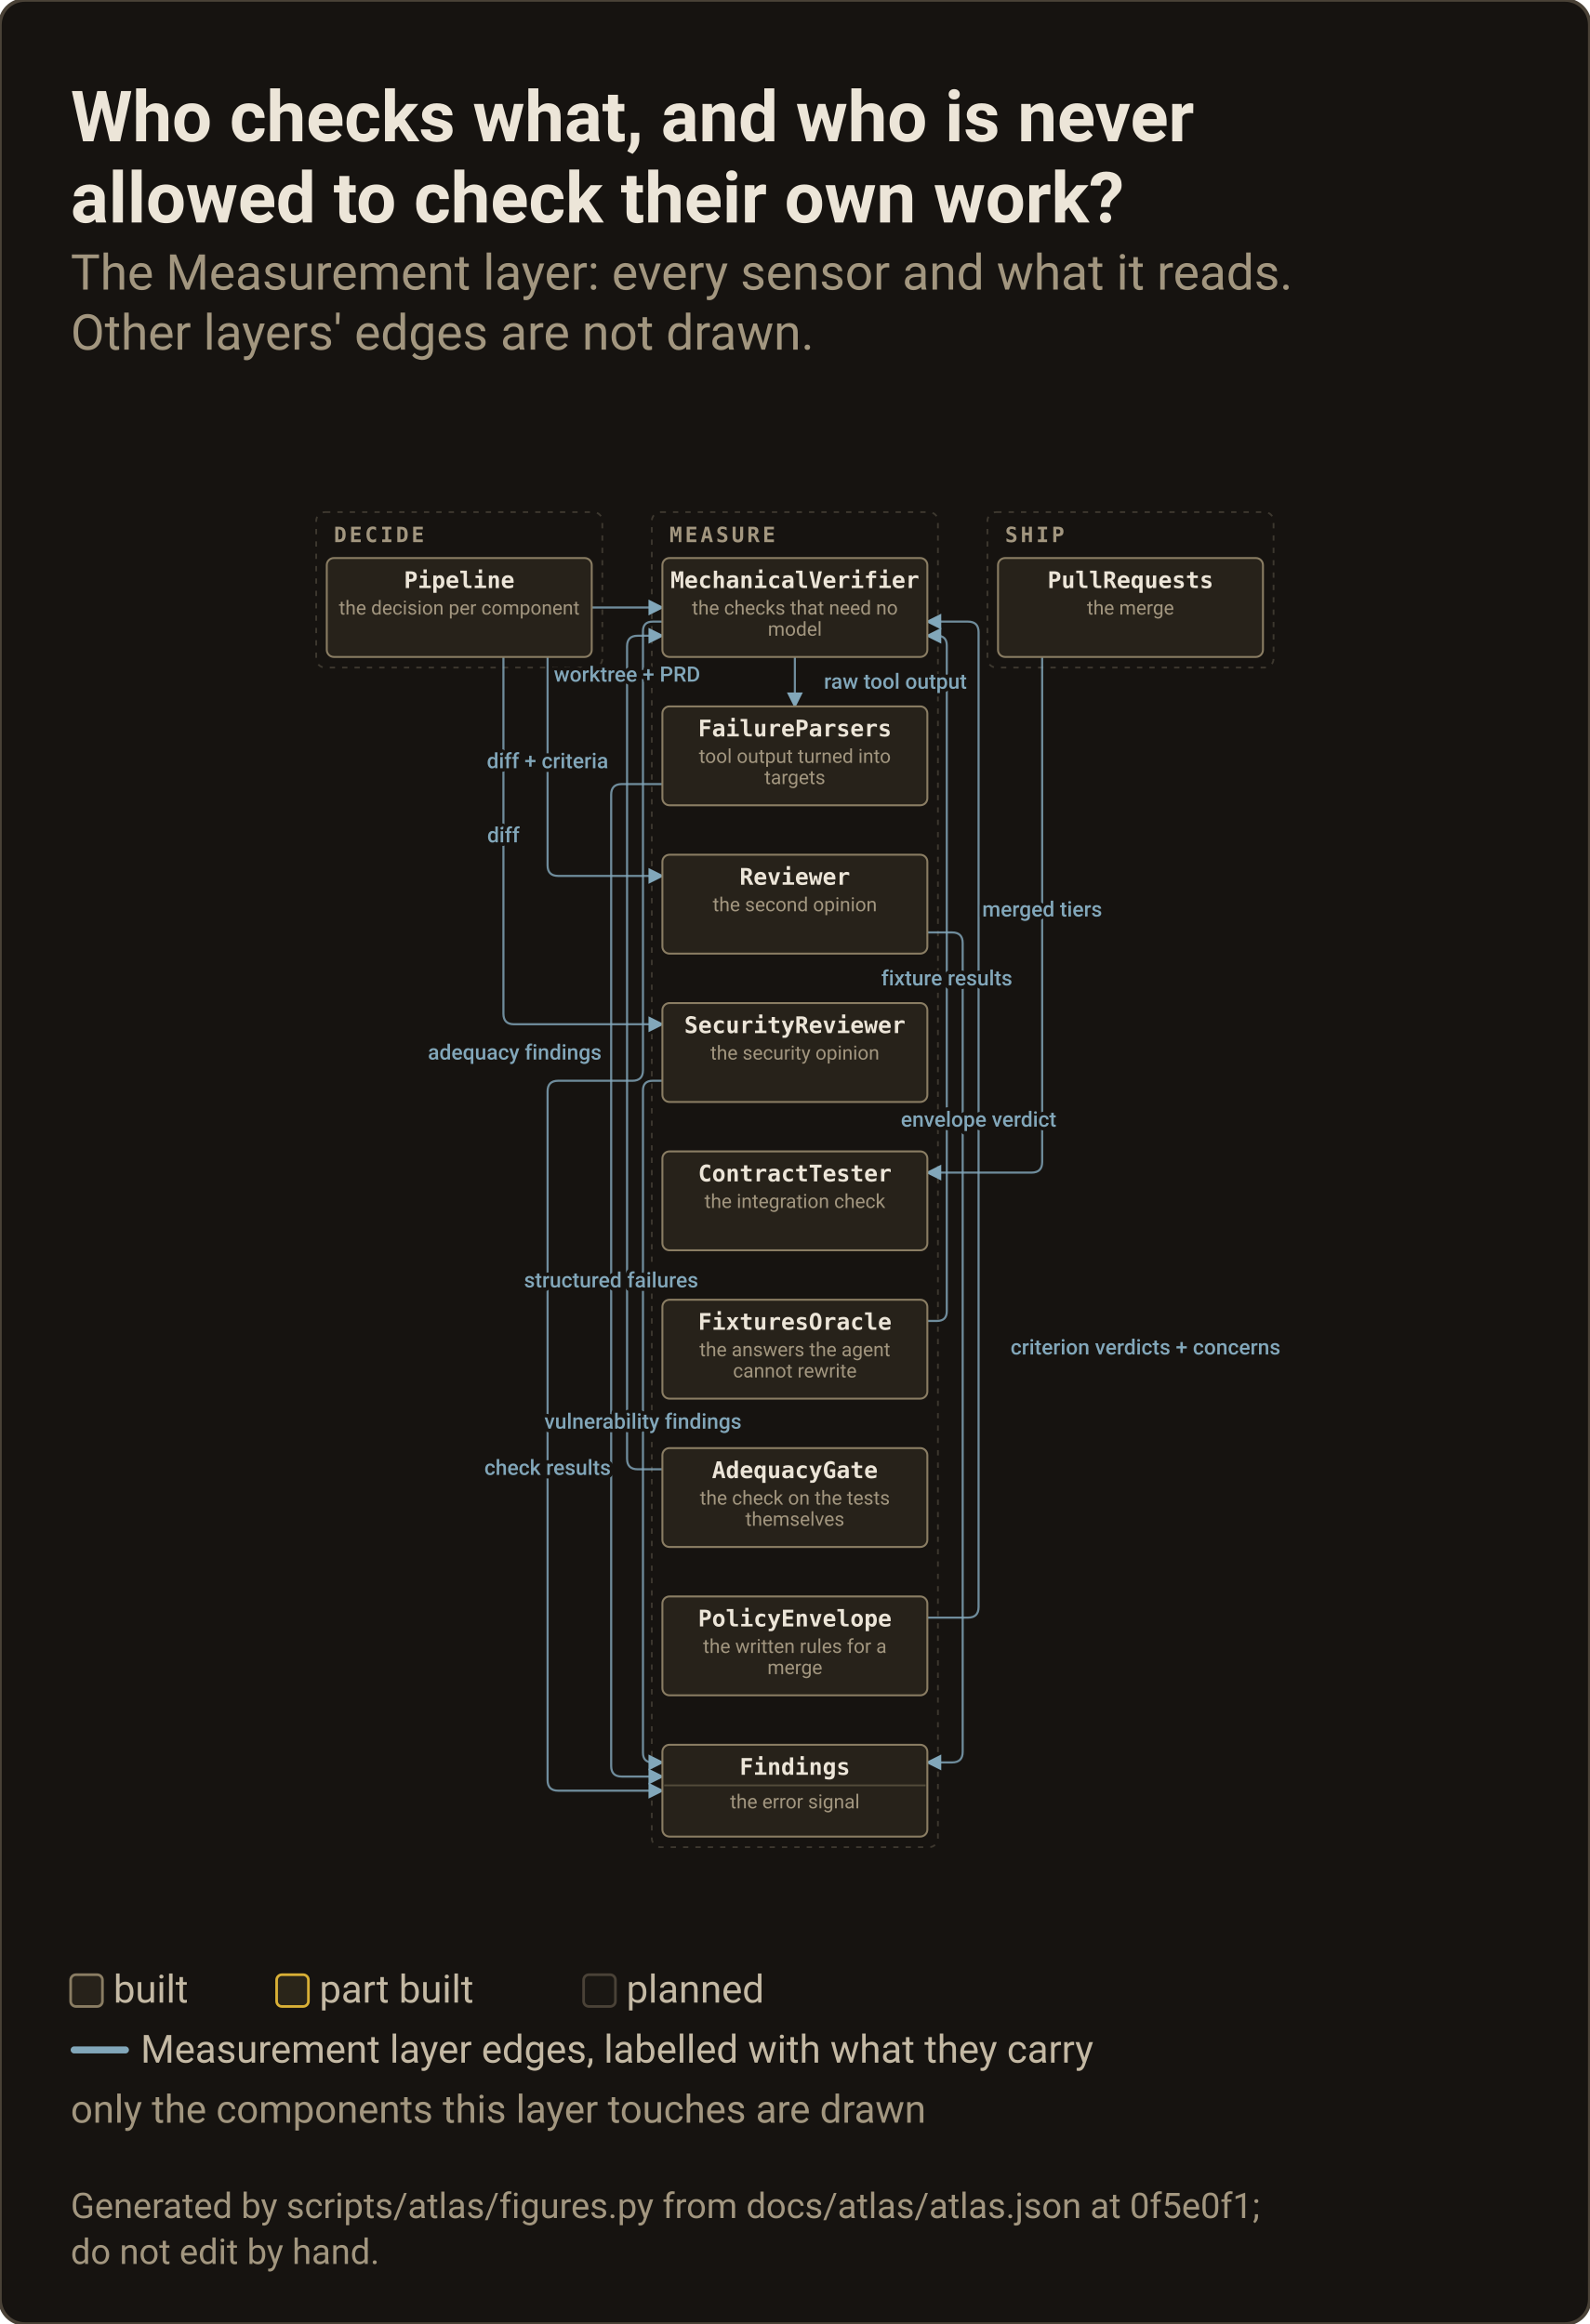
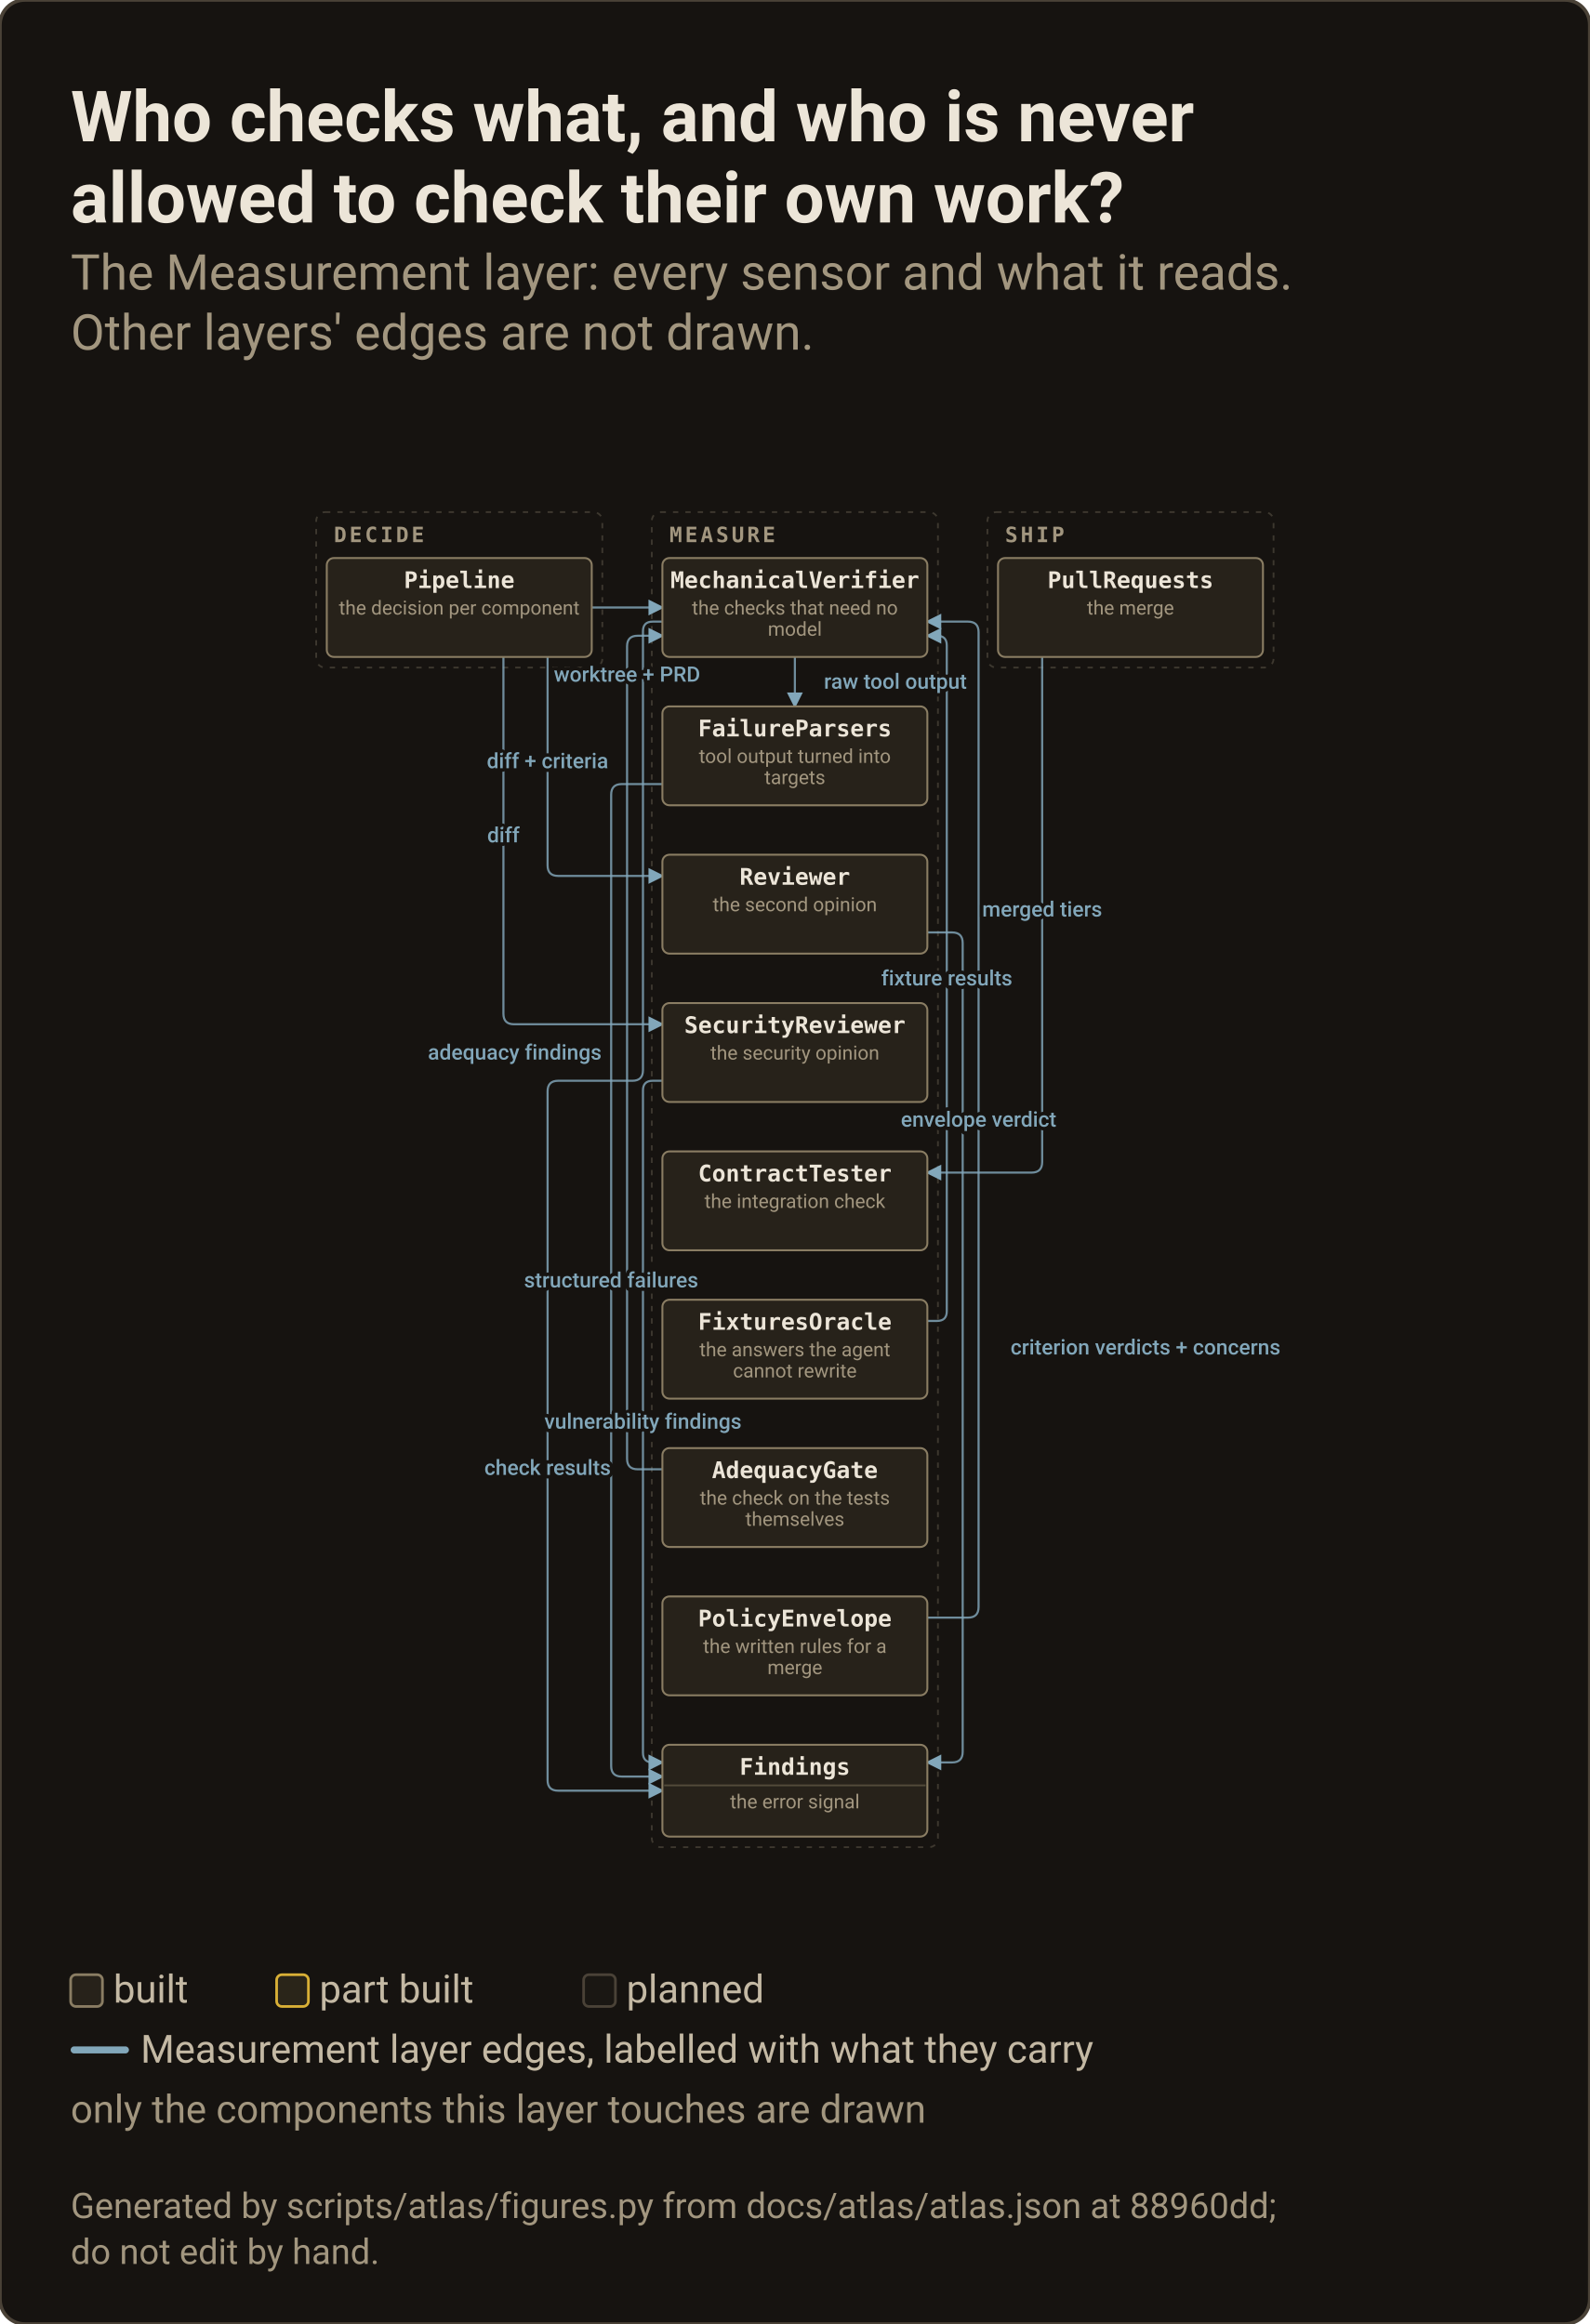
<svg xmlns="http://www.w3.org/2000/svg" width="900" height="1316" viewBox="0 0 900 1316" role="img" aria-label="Measurement layer of the kstrl system map">
  <rect x="0" y="0" width="900" height="1316" rx="14" fill="#161310" stroke="#4A4237" stroke-width="2" />
  <text x="40.0" y="80.0" class="c0">Who checks what, and who is never</text>
  <text x="40.0" y="126.0" class="c0">allowed to check their own work?</text>
  <text x="40.0" y="164.0" class="c1">The Measurement layer: every sensor and what it reads.</text>
  <text x="40.0" y="198.0" class="c1">Other layers' edges are not drawn.</text>
  <svg id="map" x="171.0" y="216.0" width="558" height="880" viewBox="0 0 558 880" overflow="visible">
    <defs>
      <marker id="map-m-work" viewBox="0 0 8 8" refX="7" refY="4" markerUnits="userSpaceOnUse" markerWidth="9" markerHeight="9" orient="auto-start-reverse">
        <path d="M0,0 L8,4 L0,8 z" fill="#D9CDB2" />
      </marker>
      <marker id="map-m-measure" viewBox="0 0 8 8" refX="7" refY="4" markerUnits="userSpaceOnUse" markerWidth="9" markerHeight="9" orient="auto-start-reverse">
        <path d="M0,0 L8,4 L0,8 z" fill="#82A7BA" />
      </marker>
      <marker id="map-m-feedback" viewBox="0 0 8 8" refX="7" refY="4" markerUnits="userSpaceOnUse" markerWidth="9" markerHeight="9" orient="auto-start-reverse">
        <path d="M0,0 L8,4 L0,8 z" fill="#E39A86" />
      </marker>
      <marker id="map-m-operator" viewBox="0 0 8 8" refX="7" refY="4" markerUnits="userSpaceOnUse" markerWidth="9" markerHeight="9" orient="auto-start-reverse">
        <path d="M0,0 L8,4 L0,8 z" fill="#DD9BBD" />
      </marker>
      <marker id="map-m-trust" viewBox="0 0 8 8" refX="7" refY="4" markerUnits="userSpaceOnUse" markerWidth="9" markerHeight="9" orient="auto-start-reverse">
        <path d="M0,0 L8,4 L0,8 z" fill="#B48EC9" />
      </marker>
      <marker id="map-m-learn" viewBox="0 0 8 8" refX="7" refY="4" markerUnits="userSpaceOnUse" markerWidth="9" markerHeight="9" orient="auto-start-reverse">
        <path d="M0,0 L8,4 L0,8 z" fill="#86C9A9" />
      </marker>
      <marker id="map-m-record" viewBox="0 0 8 8" refX="7" refY="4" markerUnits="userSpaceOnUse" markerWidth="9" markerHeight="9" orient="auto-start-reverse">
        <path d="M0,0 L8,4 L0,8 z" fill="#B7C27C" />
      </marker>
      <marker id="map-m-change" viewBox="0 0 8 8" refX="7" refY="4" markerUnits="userSpaceOnUse" markerWidth="9" markerHeight="9" orient="auto-start-reverse">
        <path d="M0,0 L8,4 L0,8 z" fill="#E26D5A" />
      </marker>
      <marker id="map-m-reach" viewBox="0 0 8 8" refX="7" refY="4" markerUnits="userSpaceOnUse" markerWidth="9" markerHeight="9" orient="auto-start-reverse">
        <path d="M0,0 L8,4 L0,8 z" fill="#E5A84F" />
      </marker>
    </defs>
    <style>#map .node.quiet{opacity:.42}#map .node.planned{opacity:.5}#map .node.planned.quiet{opacity:.3}#map .node.meas .node__box{stroke:#82A7BA;stroke-width:2.2}#map .node.acts .node__box{stroke:#E5A84F;stroke-width:2.4}#map .node__ring{display:none;fill:none;stroke:#82A7BA;stroke-width:1.6}#map .node.meas .node__ring{display:inline}#map .flow.planned{opacity:.35}#map .flowlbl.planned{opacity:.5}#map .flow.off,#map .flowlbl.off{display:none}#map .flow.hot{opacity:1;stroke-opacity:1;stroke-width:2.6}#map .flowlbl.hot{opacity:1}</style>
    <rect x="8.0" y="74.0" width="162.0" height="88.0" rx="5" fill="none" stroke="#A2967F" stroke-opacity=".28" stroke-width="1" stroke-dasharray="3 4" />
    <text x="18.0" y="91.0" class="t1">DECIDE</text>
    <rect x="198.0" y="74.0" width="162.0" height="756.0" rx="5" fill="none" stroke="#A2967F" stroke-opacity=".28" stroke-width="1" stroke-dasharray="3 4" />
    <text x="208.0" y="91.0" class="t1">MEASURE</text>
    <rect x="388.0" y="74.0" width="162.0" height="88.0" rx="5" fill="none" stroke="#A2967F" stroke-opacity=".28" stroke-width="1" stroke-dasharray="3 4" />
    <text x="398.0" y="91.0" class="t1">SHIP</text>
    <g data-layer="flow">
      <path id="map-f24" class="flow measure" data-edge="24" data-from="Pipeline" data-to="MechanicalVerifier" data-art="worktree + PRD" data-kind="measure" data-layer="measure" d="M 164.0 128.0 L 204.0 128.0" fill="none" stroke="#82A7BA" stroke-opacity="0.82" stroke-width="1.2" stroke-linecap="round" marker-end="url(#map-m-measure)" />
      <path id="map-f25" class="flow measure" data-edge="25" data-from="Pipeline" data-to="Reviewer" data-art="diff + criteria" data-kind="measure" data-layer="measure" d="M 139.0 156.0 L 139.0 274.0 Q 139.0 280.0 145.0 280.0 L 204.0 280.0" fill="none" stroke="#82A7BA" stroke-opacity="0.82" stroke-width="1.2" stroke-linecap="round" marker-end="url(#map-m-measure)" />
      <path id="map-f26" class="flow measure" data-edge="26" data-from="Pipeline" data-to="SecurityReviewer" data-art="diff" data-kind="measure" data-layer="measure" d="M 114.0 156.0 L 114.0 358.0 Q 114.0 364.0 120.0 364.0 L 204.0 364.0" fill="none" stroke="#82A7BA" stroke-opacity="0.82" stroke-width="1.2" stroke-linecap="round" marker-end="url(#map-m-measure)" />
      <path id="map-f27" class="flow measure" data-edge="27" data-from="PolicyEnvelope" data-to="MechanicalVerifier" data-art="envelope verdict" data-kind="measure" data-layer="measure" d="M 354.0 700.0 L 377.0 700.0 Q 383.0 700.0 383.0 694.0 L 383.0 142.0 Q 383.0 136.0 377.0 136.0 L 354.0 136.0" fill="none" stroke="#82A7BA" stroke-opacity="0.82" stroke-width="1.2" stroke-linecap="round" marker-end="url(#map-m-measure)" />
      <path id="map-f28" class="flow measure" data-edge="28" data-from="AdequacyGate" data-to="MechanicalVerifier" data-art="adequacy findings" data-kind="measure" data-layer="measure" d="M 204.0 616.0 L 190.0 616.0 Q 184.0 616.0 184.0 610.0 L 184.0 150.0 Q 184.0 144.0 190.0 144.0 L 204.0 144.0" fill="none" stroke="#82A7BA" stroke-opacity="0.82" stroke-width="1.2" stroke-linecap="round" marker-end="url(#map-m-measure)" />
      <path id="map-f29" class="flow measure" data-edge="29" data-from="FixturesOracle" data-to="MechanicalVerifier" data-art="fixture results" data-kind="measure" data-layer="measure" d="M 354.0 532.0 L 359.5 532.0 Q 365.0 532.0 365.0 526.5 L 365.0 149.5 Q 365.0 144.0 359.5 144.0 L 354.0 144.0" fill="none" stroke="#82A7BA" stroke-opacity="0.82" stroke-width="1.2" stroke-linecap="round" marker-end="url(#map-m-measure)" />
      <path id="map-f30" class="flow measure" data-edge="30" data-from="MechanicalVerifier" data-to="Findings" data-art="check results" data-kind="measure" data-layer="measure" d="M 204.0 136.0 L 198.5 136.0 Q 193.0 136.0 193.0 141.5 L 193.0 390.0 Q 193.0 396.0 187.0 396.0 L 145.0 396.0 Q 139.0 396.0 139.0 402.0 L 139.0 792.0 Q 139.0 798.0 145.0 798.0 L 204.0 798.0" fill="none" stroke="#82A7BA" stroke-opacity="0.82" stroke-width="1.2" stroke-linecap="round" marker-end="url(#map-m-measure)" />
      <path id="map-f31" class="flow measure" data-edge="31" data-from="MechanicalVerifier" data-to="FailureParsers" data-art="raw tool output" data-kind="measure" data-layer="measure" d="M 279.0 156.0 L 279.0 184.0" fill="none" stroke="#82A7BA" stroke-opacity="0.82" stroke-width="1.2" stroke-linecap="round" marker-end="url(#map-m-measure)" />
      <path id="map-f32" class="flow measure" data-edge="32" data-from="FailureParsers" data-to="Findings" data-art="structured failures" data-kind="measure" data-layer="measure" d="M 204.0 228.0 L 181.0 228.0 Q 175.0 228.0 175.0 234.0 L 175.0 784.0 Q 175.0 790.0 181.0 790.0 L 204.0 790.0" fill="none" stroke="#82A7BA" stroke-opacity="0.82" stroke-width="1.2" stroke-linecap="round" marker-end="url(#map-m-measure)" />
      <path id="map-f33" class="flow measure" data-edge="33" data-from="Reviewer" data-to="Findings" data-art="criterion verdicts + concerns" data-kind="measure" data-layer="measure" d="M 354.0 312.0 L 368.0 312.0 Q 374.0 312.0 374.0 318.0 L 374.0 776.0 Q 374.0 782.0 368.0 782.0 L 354.0 782.0" fill="none" stroke="#82A7BA" stroke-opacity="0.82" stroke-width="1.2" stroke-linecap="round" marker-end="url(#map-m-measure)" />
      <path id="map-f34" class="flow measure" data-edge="34" data-from="SecurityReviewer" data-to="Findings" data-art="vulnerability findings" data-kind="measure" data-layer="measure" d="M 204.0 396.0 L 198.5 396.0 Q 193.0 396.0 193.0 401.5 L 193.0 776.5 Q 193.0 782.0 198.5 782.0 L 204.0 782.0" fill="none" stroke="#82A7BA" stroke-opacity="0.82" stroke-width="1.2" stroke-linecap="round" marker-end="url(#map-m-measure)" />
      <path id="map-f41" class="flow measure" data-edge="41" data-from="PullRequests" data-to="ContractTester" data-art="merged tiers" data-kind="measure" data-layer="measure" d="M 419.0 156.0 L 419.0 442.0 Q 419.0 448.0 413.0 448.0 L 354.0 448.0" fill="none" stroke="#82A7BA" stroke-opacity="0.82" stroke-width="1.2" stroke-linecap="round" marker-end="url(#map-m-measure)" />
    </g>
    <g class="node built" data-id="MechanicalVerifier" data-kind="component" data-state="built" data-region="measure" role="button" tabindex="0" aria-label="MechanicalVerifier, the checks that need no model, built">
      <rect class="node__box" x="204.0" y="100.0" width="150.0" height="56.0" rx="4.0" fill="#27221A" stroke="#8A7D63" stroke-width="1.1" />
      <rect class="node__ring" x="207.0" y="103.0" width="144.0" height="50.0" rx="3.0" />
      <text x="279.0" y="117.0" class="t2">MechanicalVerifier</text>
      <g data-layer="job">
        <text x="279.0" y="132.0" class="t3">the checks that need no</text>
        <text x="279.0" y="144.0" class="t3">model</text>
      </g>
    </g>
    <g class="node built" data-id="FailureParsers" data-kind="component" data-state="built" data-region="measure" role="button" tabindex="0" aria-label="FailureParsers, tool output turned into targets, built">
      <rect class="node__box" x="204.0" y="184.0" width="150.0" height="56.0" rx="4.0" fill="#27221A" stroke="#8A7D63" stroke-width="1.1" />
      <rect class="node__ring" x="207.0" y="187.0" width="144.0" height="50.0" rx="3.0" />
      <text x="279.0" y="201.0" class="t2">FailureParsers</text>
      <g data-layer="job">
        <text x="279.0" y="216.0" class="t3">tool output turned into</text>
        <text x="279.0" y="228.0" class="t3">targets</text>
      </g>
    </g>
    <g class="node built" data-id="Reviewer" data-kind="component" data-state="built" data-region="measure" role="button" tabindex="0" aria-label="Reviewer, the second opinion, built">
      <rect class="node__box" x="204.0" y="268.0" width="150.0" height="56.0" rx="4.0" fill="#27221A" stroke="#8A7D63" stroke-width="1.1" />
      <rect class="node__ring" x="207.0" y="271.0" width="144.0" height="50.0" rx="3.0" />
      <text x="279.0" y="285.0" class="t2">Reviewer</text>
      <g data-layer="job">
        <text x="279.0" y="300.0" class="t3">the second opinion</text>
      </g>
    </g>
    <g class="node built" data-id="SecurityReviewer" data-kind="component" data-state="built" data-region="measure" role="button" tabindex="0" aria-label="SecurityReviewer, the security opinion, built">
      <rect class="node__box" x="204.0" y="352.0" width="150.0" height="56.0" rx="4.0" fill="#27221A" stroke="#8A7D63" stroke-width="1.1" />
      <rect class="node__ring" x="207.0" y="355.0" width="144.0" height="50.0" rx="3.0" />
      <text x="279.0" y="369.0" class="t2">SecurityReviewer</text>
      <g data-layer="job">
        <text x="279.0" y="384.0" class="t3">the security opinion</text>
      </g>
    </g>
    <g class="node built" data-id="ContractTester" data-kind="component" data-state="built" data-region="measure" role="button" tabindex="0" aria-label="ContractTester, the integration check, built">
      <rect class="node__box" x="204.0" y="436.0" width="150.0" height="56.0" rx="4.0" fill="#27221A" stroke="#8A7D63" stroke-width="1.1" />
      <rect class="node__ring" x="207.0" y="439.0" width="144.0" height="50.0" rx="3.0" />
      <text x="279.0" y="453.0" class="t2">ContractTester</text>
      <g data-layer="job">
        <text x="279.0" y="468.0" class="t3">the integration check</text>
      </g>
    </g>
    <g class="node built" data-id="FixturesOracle" data-kind="component" data-state="built" data-region="measure" role="button" tabindex="0" aria-label="FixturesOracle, the answers the agent cannot rewrite, built">
      <rect class="node__box" x="204.0" y="520.0" width="150.0" height="56.0" rx="4.0" fill="#27221A" stroke="#8A7D63" stroke-width="1.1" />
      <rect class="node__ring" x="207.0" y="523.0" width="144.0" height="50.0" rx="3.0" />
      <text x="279.0" y="537.0" class="t2">FixturesOracle</text>
      <g data-layer="job">
        <text x="279.0" y="552.0" class="t3">the answers the agent</text>
        <text x="279.0" y="564.0" class="t3">cannot rewrite</text>
      </g>
    </g>
    <g class="node built" data-id="AdequacyGate" data-kind="component" data-state="built" data-region="measure" role="button" tabindex="0" aria-label="AdequacyGate, the check on the tests themselves, built">
      <rect class="node__box" x="204.0" y="604.0" width="150.0" height="56.0" rx="4.0" fill="#27221A" stroke="#8A7D63" stroke-width="1.1" />
      <rect class="node__ring" x="207.0" y="607.0" width="144.0" height="50.0" rx="3.0" />
      <text x="279.0" y="621.0" class="t2">AdequacyGate</text>
      <g data-layer="job">
        <text x="279.0" y="636.0" class="t3">the check on the tests</text>
        <text x="279.0" y="648.0" class="t3">themselves</text>
      </g>
    </g>
    <g class="node built" data-id="PolicyEnvelope" data-kind="component" data-state="built" data-region="measure" role="button" tabindex="0" aria-label="PolicyEnvelope, the written rules for a merge, built">
      <rect class="node__box" x="204.0" y="688.0" width="150.0" height="56.0" rx="4.0" fill="#27221A" stroke="#8A7D63" stroke-width="1.1" />
      <rect class="node__ring" x="207.0" y="691.0" width="144.0" height="50.0" rx="3.0" />
      <text x="279.0" y="705.0" class="t2">PolicyEnvelope</text>
      <g data-layer="job">
        <text x="279.0" y="720.0" class="t3">the written rules for a</text>
        <text x="279.0" y="732.0" class="t3">merge</text>
      </g>
    </g>
    <g class="node built" data-id="Findings" data-kind="store" data-state="built" data-region="measure" role="button" tabindex="0" aria-label="Findings, the error signal, built">
      <rect class="node__box" x="204.0" y="772.0" width="150.0" height="52.0" rx="4.0" fill="#27221A" stroke="#8A7D63" stroke-width="1.1" />
      <rect class="node__ring" x="207.0" y="775.0" width="144.0" height="46.0" rx="3.0" />
      <text x="279.0" y="789.0" class="t2">Findings</text>
      <line x1="205.0" y1="795.0" x2="353.0" y2="795.0" stroke="#8A7D63" stroke-opacity=".45" stroke-width="1" />
      <g data-layer="job">
        <text x="279.0" y="808.0" class="t3">the error signal</text>
      </g>
    </g>
    <g class="node built" data-id="Pipeline" data-kind="component" data-state="built" data-region="decide" role="button" tabindex="0" aria-label="Pipeline, the decision per component, built">
      <rect class="node__box" x="14.0" y="100.0" width="150.0" height="56.0" rx="4.0" fill="#27221A" stroke="#8A7D63" stroke-width="1.1" />
      <rect class="node__ring" x="17.0" y="103.0" width="144.0" height="50.0" rx="3.0" />
      <text x="89.0" y="117.0" class="t2">Pipeline</text>
      <g data-layer="job">
        <text x="89.0" y="132.0" class="t3">the decision per component</text>
      </g>
    </g>
    <g class="node built" data-id="PullRequests" data-kind="component" data-state="built" data-region="ship" role="button" tabindex="0" aria-label="PullRequests, the merge, built">
      <rect class="node__box" x="394.0" y="100.0" width="150.0" height="56.0" rx="4.0" fill="#27221A" stroke="#8A7D63" stroke-width="1.1" />
      <rect class="node__ring" x="397.0" y="103.0" width="144.0" height="50.0" rx="3.0" />
      <text x="469.0" y="117.0" class="t2">PullRequests</text>
      <g data-layer="job">
        <text x="469.0" y="132.0" class="t3">the merge</text>
      </g>
    </g>
    <g data-layer="flow">
      <g class="flowlbl measure" data-edge="24" data-from="Pipeline" data-to="MechanicalVerifier" data-layer="measure">
        <text x="184.0" y="170.0" class="t0">worktree + PRD</text>
      </g>
      <g class="flowlbl measure" data-edge="25" data-from="Pipeline" data-to="Reviewer" data-layer="measure">
        <text x="139.0" y="219.0" class="t0">diff + criteria</text>
      </g>
      <g class="flowlbl measure" data-edge="26" data-from="Pipeline" data-to="SecurityReviewer" data-layer="measure">
        <text x="114.0" y="261.0" class="t0">diff</text>
      </g>
      <g class="flowlbl measure" data-edge="27" data-from="PolicyEnvelope" data-to="MechanicalVerifier" data-layer="measure">
        <text x="383.0" y="422.0" class="t0">envelope verdict</text>
      </g>
      <g class="flowlbl measure" data-edge="28" data-from="AdequacyGate" data-to="MechanicalVerifier" data-layer="measure">
        <text x="120.4" y="384.0" class="t0">adequacy findings</text>
      </g>
      <g class="flowlbl measure" data-edge="29" data-from="FixturesOracle" data-to="MechanicalVerifier" data-layer="measure">
        <text x="365.0" y="342.0" class="t0">fixture results</text>
      </g>
      <g class="flowlbl measure" data-edge="30" data-from="MechanicalVerifier" data-to="Findings" data-layer="measure">
        <text x="139.0" y="619.2" class="t0">check results</text>
      </g>
      <g class="flowlbl measure" data-edge="31" data-from="MechanicalVerifier" data-to="FailureParsers" data-layer="measure">
        <text x="335.9" y="174.0" class="t0">raw tool output</text>
      </g>
      <g class="flowlbl measure" data-edge="32" data-from="FailureParsers" data-to="Findings" data-layer="measure">
        <text x="175.0" y="513.0" class="t0">structured failures</text>
      </g>
      <g class="flowlbl measure" data-edge="33" data-from="Reviewer" data-to="Findings" data-layer="measure">
        <text x="477.5" y="551.0" class="t0">criterion verdicts + concerns</text>
      </g>
      <g class="flowlbl measure" data-edge="34" data-from="SecurityReviewer" data-to="Findings" data-layer="measure">
        <text x="193.0" y="593.0" class="t0">vulnerability findings</text>
      </g>
      <g class="flowlbl measure" data-edge="41" data-from="PullRequests" data-to="ContractTester" data-layer="measure">
        <text x="419.0" y="303.0" class="t0">merged tiers</text>
      </g>
    </g>
    <style>#map .t0{font-family:ui-sans-serif,system-ui,-apple-system,"SF Pro Text","Segoe UI",Roboto,"Helvetica Neue",Arial,sans-serif;font-size:12.0px;font-weight:500;fill:#82A7BA;text-anchor:middle;paint-order:stroke;stroke:#161310;stroke-width:4;stroke-linejoin:round}#map .t1{font-family:ui-monospace,"SF Mono",SFMono-Regular,"JetBrains Mono",Menlo,Consolas,monospace;font-size:12.0px;font-weight:600;fill:#A2967F;text-anchor:start;letter-spacing:.13em}#map .t2{font-family:ui-monospace,"SF Mono",SFMono-Regular,"JetBrains Mono",Menlo,Consolas,monospace;font-size:13.0px;font-weight:600;fill:#ECE5D8;text-anchor:middle}#map .t3{font-family:ui-sans-serif,system-ui,-apple-system,"SF Pro Text","Segoe UI",Roboto,"Helvetica Neue",Arial,sans-serif;font-size:11.0px;font-weight:400;fill:#A2967F;text-anchor:middle}</style>
  </svg>
  <rect x="40.0" y="1118.2" width="18" height="18" rx="3" fill="#27221A" stroke="#8A7D63" stroke-width="1.5" />
  <text x="64.2" y="1134.0" class="c2">built</text>
  <rect x="156.6" y="1118.2" width="18" height="18" rx="3" fill="#2A2519" stroke="#D9B036" stroke-width="1.5" />
  <text x="180.8" y="1134.0" class="c2">part built</text>
  <rect x="330.4" y="1118.2" width="18" height="18" rx="3" fill="#1A1713" stroke="#4A4237" stroke-width="1.5" />
  <text x="354.6" y="1134.0" class="c2">planned</text>
  <rect x="40.0" y="1158.8" width="33" height="4" rx="2" fill="#82A7BA" />
  <text x="79.6" y="1168.0" class="c2">Measurement layer edges, labelled with what they carry</text>
  <text x="40.0" y="1202.0" class="c3">only the components this layer touches are drawn</text>
-   <text x="40.0" y="1256.0" class="c4">Generated by scripts/atlas/figures.py from docs/atlas/atlas.json at 0f5e0f1;</text>
+   <text x="40.0" y="1256.0" class="c4">Generated by scripts/atlas/figures.py from docs/atlas/atlas.json at 88960dd;</text>
  <text x="40.0" y="1282.0" class="c4">do not edit by hand.</text>
  <style>.c0{font-family:ui-sans-serif,system-ui,-apple-system,"SF Pro Text","Segoe UI",Roboto,"Helvetica Neue",Arial,sans-serif;font-size:40.0px;font-weight:600;fill:#ECE5D8;text-anchor:start}.c1{font-family:ui-sans-serif,system-ui,-apple-system,"SF Pro Text","Segoe UI",Roboto,"Helvetica Neue",Arial,sans-serif;font-size:28.0px;font-weight:400;fill:#A2967F;text-anchor:start}.c2{font-family:ui-sans-serif,system-ui,-apple-system,"SF Pro Text","Segoe UI",Roboto,"Helvetica Neue",Arial,sans-serif;font-size:22.0px;font-weight:400;fill:#C4B9A4;text-anchor:start}.c3{font-family:ui-sans-serif,system-ui,-apple-system,"SF Pro Text","Segoe UI",Roboto,"Helvetica Neue",Arial,sans-serif;font-size:22.0px;font-weight:400;fill:#A2967F;text-anchor:start}.c4{font-family:ui-sans-serif,system-ui,-apple-system,"SF Pro Text","Segoe UI",Roboto,"Helvetica Neue",Arial,sans-serif;font-size:20.0px;font-weight:400;fill:#A2967F;text-anchor:start}</style>
</svg>
